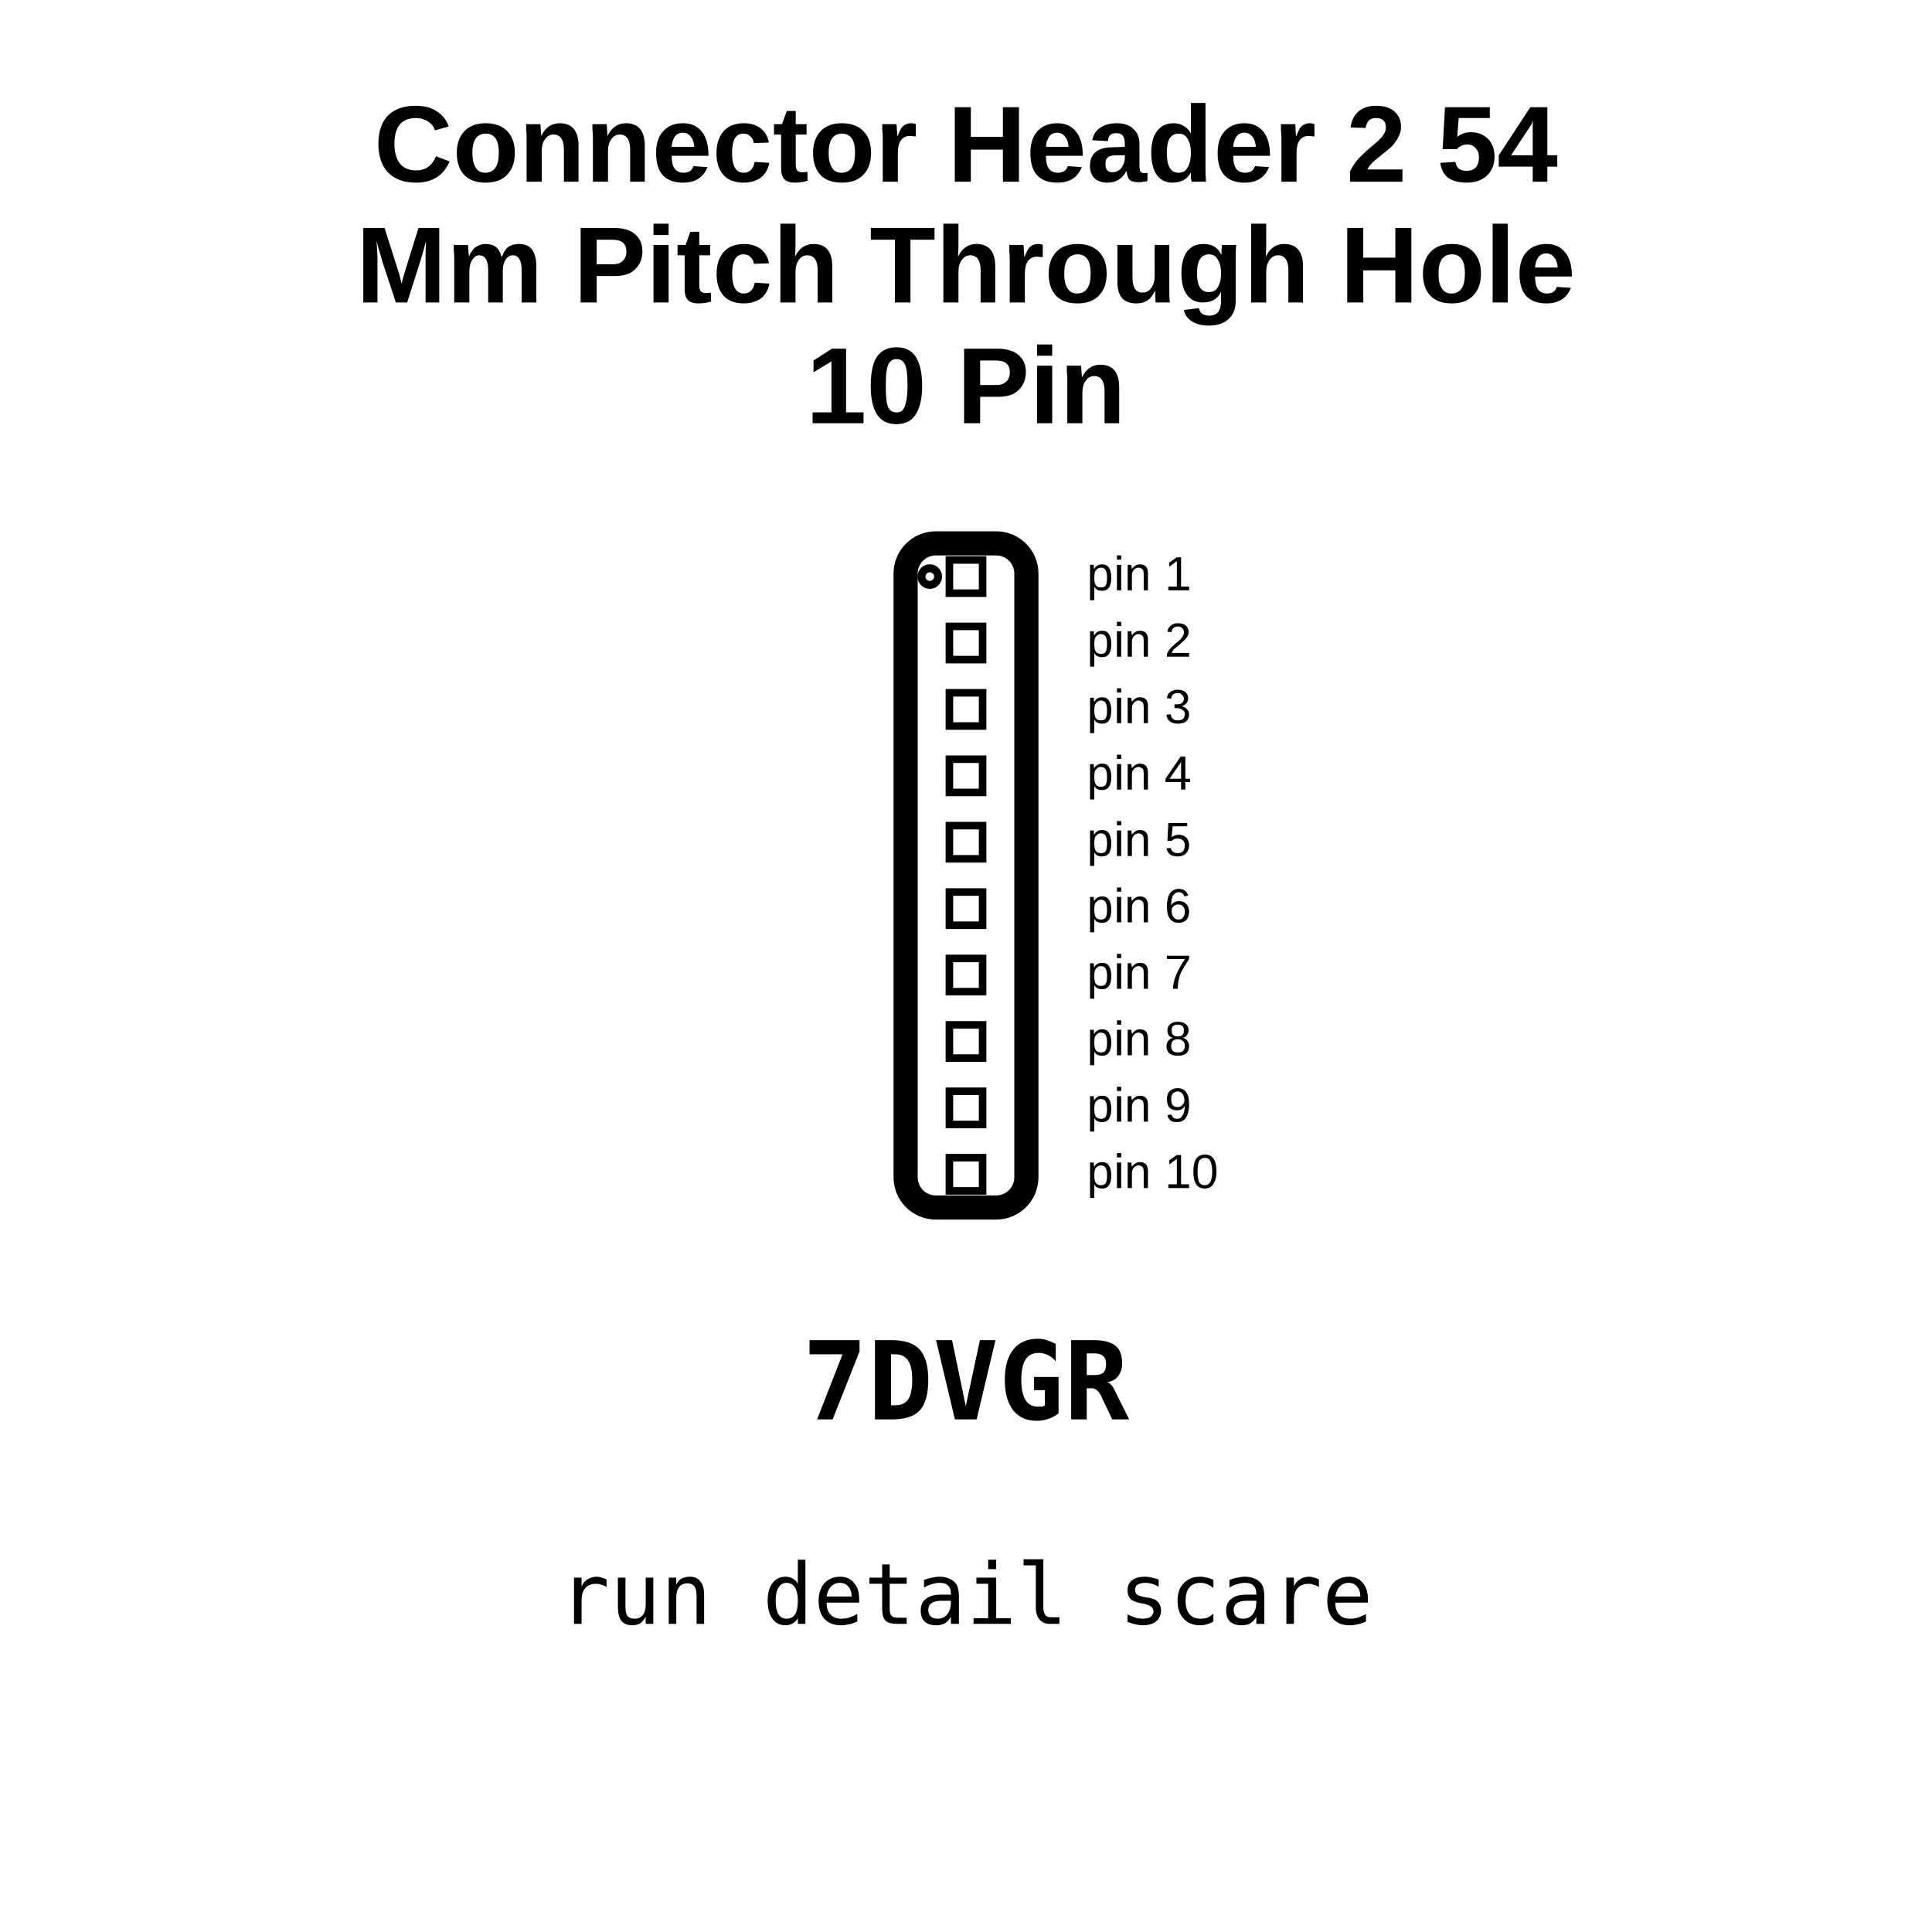
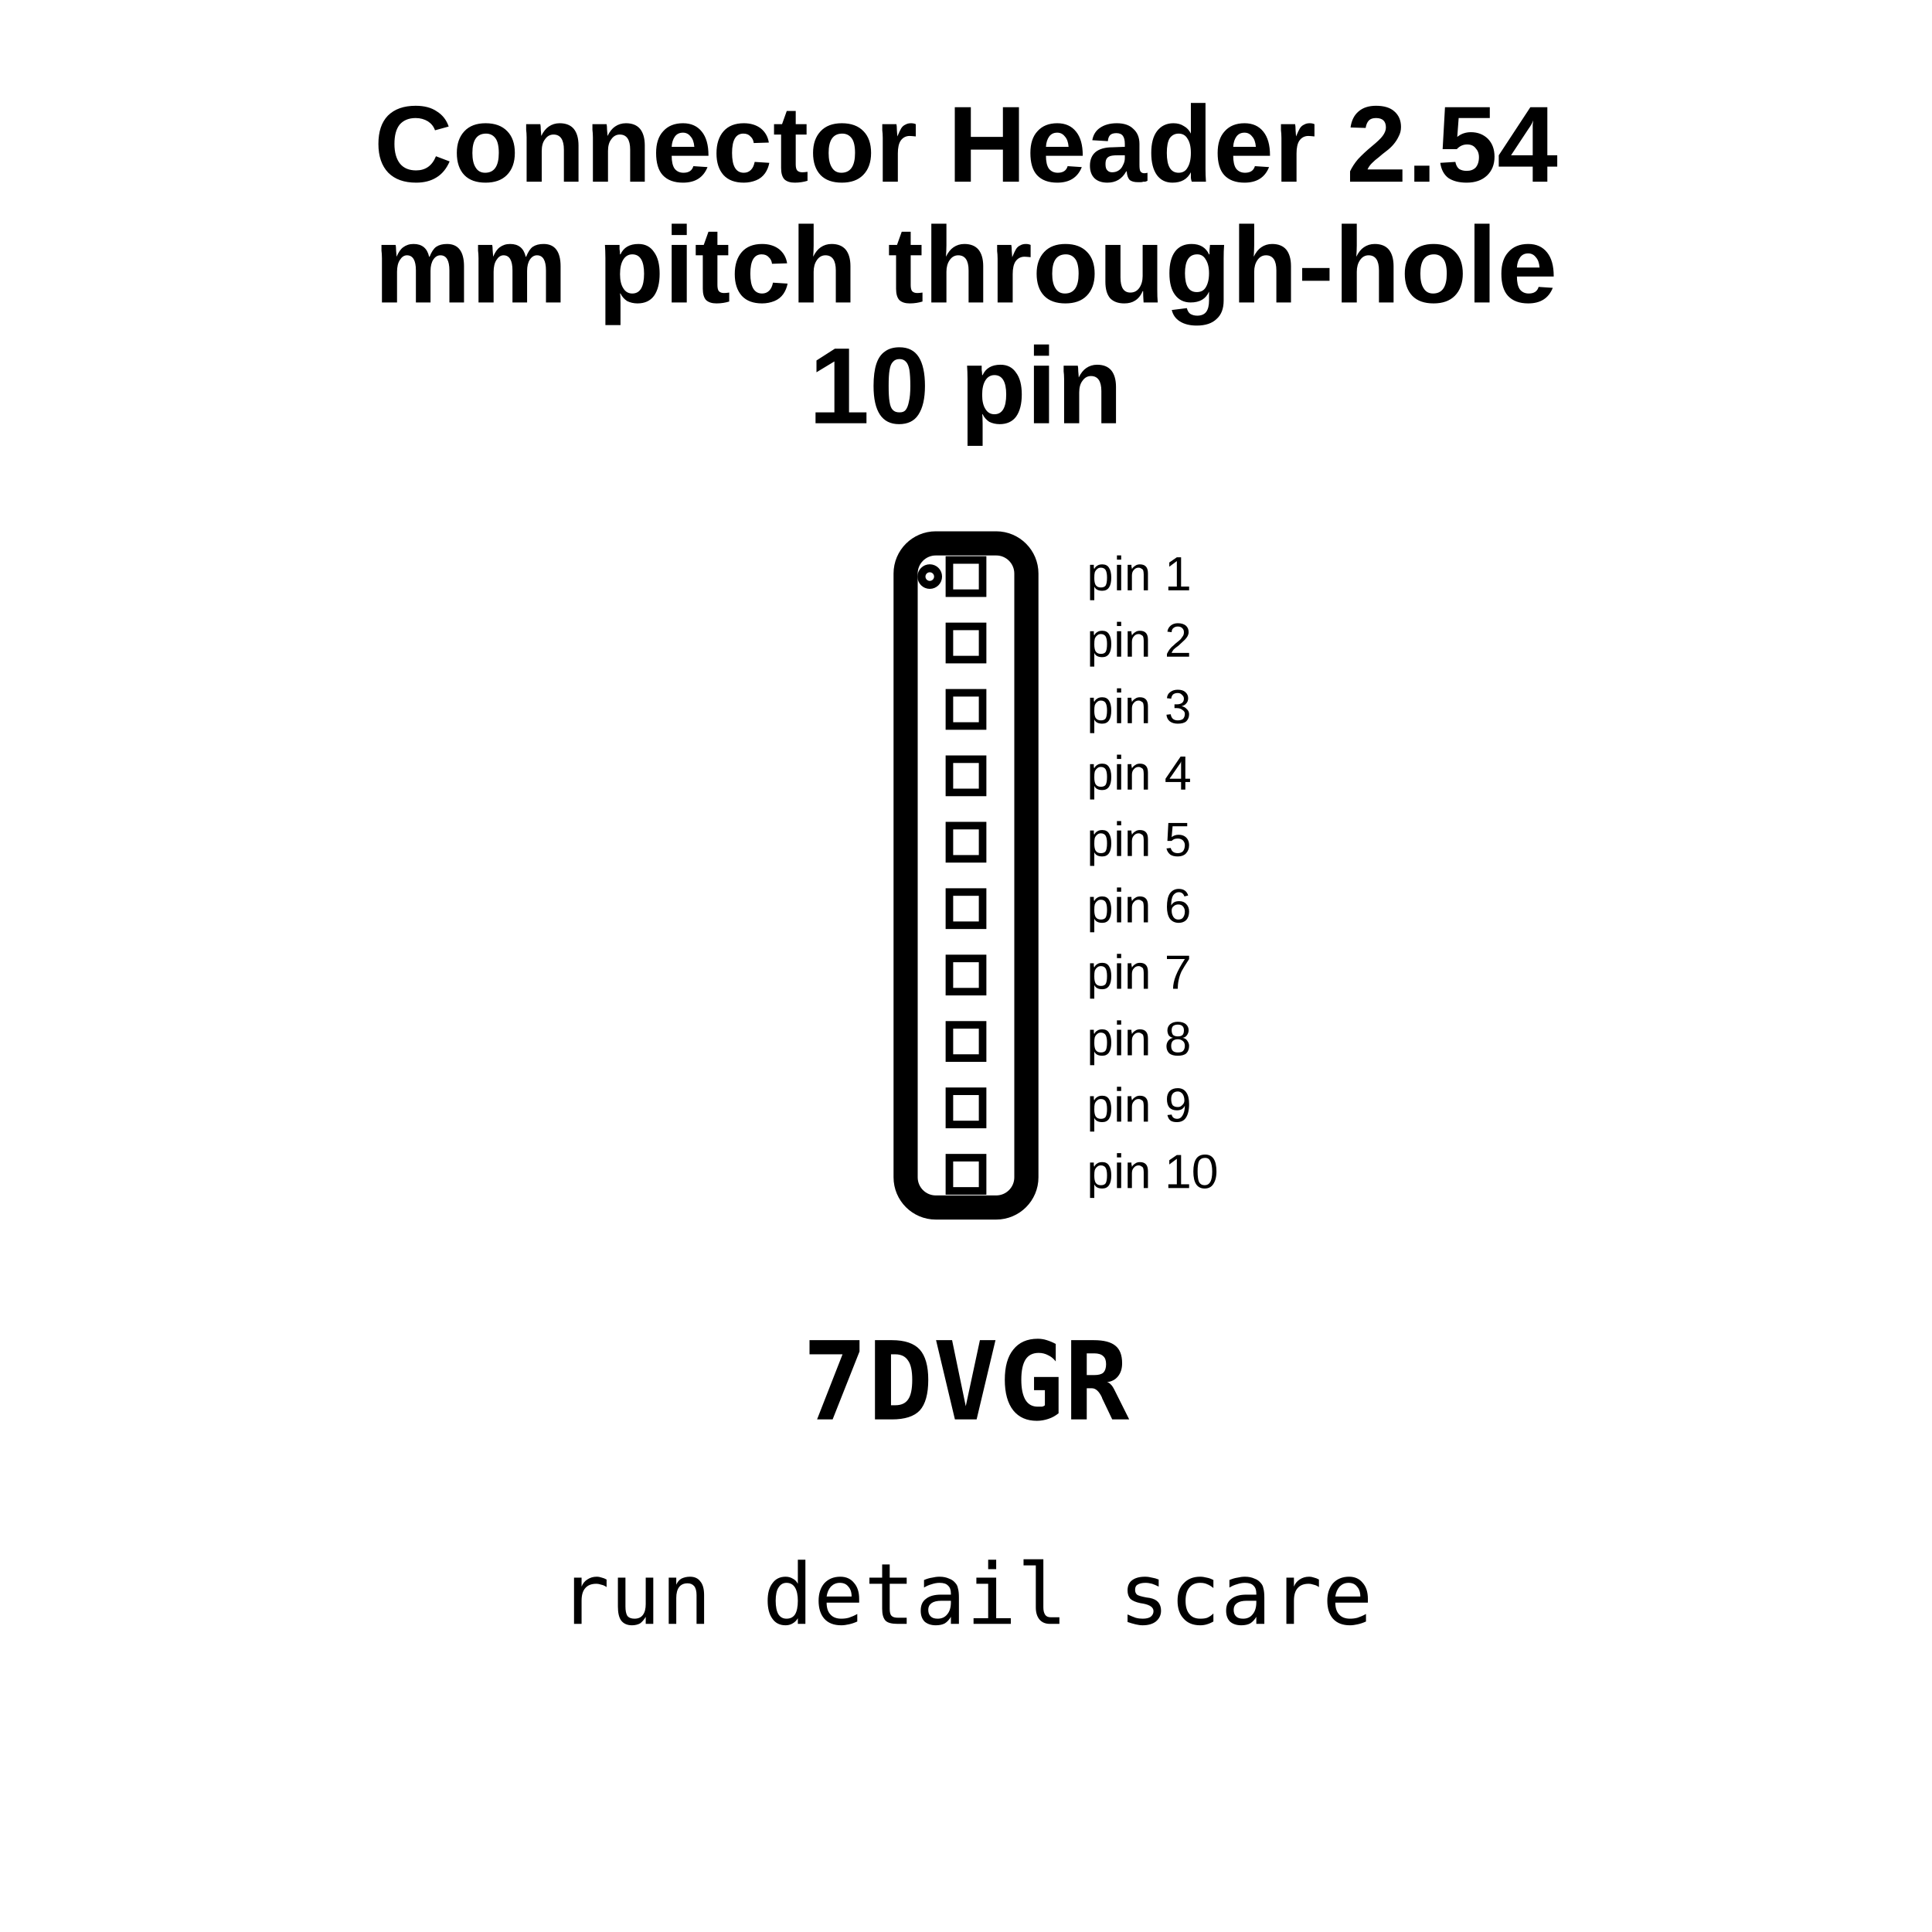
<svg xmlns="http://www.w3.org/2000/svg" width="64mm" height="64mm" viewBox="0 0 64 64">
  <rect x="0" y="0" width="64" height="64" fill="#FFFFFF" stroke="none" />
-   <text x="32" y="5" font-family="Arial, sans-serif" font-size="3.6" font-weight="bold" text-anchor="middle" dominant-baseline="middle" fill="#000000">Connector Header 2 54</text>
-   <text x="32" y="9" font-family="Arial, sans-serif" font-size="3.6" font-weight="bold" text-anchor="middle" dominant-baseline="middle" fill="#000000">Mm Pitch Through Hole</text>
-   <text x="32" y="13" font-family="Arial, sans-serif" font-size="3.6" font-weight="bold" text-anchor="middle" dominant-baseline="middle" fill="#000000">10 Pin</text>
+   <text x="32" y="5" font-family="Arial, sans-serif" font-size="3.6" font-weight="bold" text-anchor="middle" dominant-baseline="middle" fill="#000000">Connector Header 2.54</text>
+   <text x="32" y="9" font-family="Arial, sans-serif" font-size="3.6" font-weight="bold" text-anchor="middle" dominant-baseline="middle" fill="#000000">mm pitch through-hole</text>
+   <text x="32" y="13" font-family="Arial, sans-serif" font-size="3.6" font-weight="bold" text-anchor="middle" dominant-baseline="middle" fill="#000000">10 pin</text>
  <rect x="30" y="18" width="4" height="22" rx="1" ry="1" fill="#FFFFFF" stroke="#000000" stroke-width="0.8" />
  <rect x="31.45" y="18.55" width="1.1" height="1.1" fill="#FFFFFF" stroke="#000000" stroke-width="0.25" />
  <rect x="31.45" y="20.75" width="1.1" height="1.1" fill="#FFFFFF" stroke="#000000" stroke-width="0.25" />
  <rect x="31.45" y="22.95" width="1.1" height="1.1" fill="#FFFFFF" stroke="#000000" stroke-width="0.25" />
  <rect x="31.45" y="25.15" width="1.1" height="1.1" fill="#FFFFFF" stroke="#000000" stroke-width="0.25" />
  <rect x="31.45" y="27.35" width="1.1" height="1.1" fill="#FFFFFF" stroke="#000000" stroke-width="0.25" />
  <rect x="31.45" y="29.55" width="1.1" height="1.1" fill="#FFFFFF" stroke="#000000" stroke-width="0.25" />
  <rect x="31.45" y="31.75" width="1.1" height="1.1" fill="#FFFFFF" stroke="#000000" stroke-width="0.25" />
  <rect x="31.45" y="33.95" width="1.1" height="1.1" fill="#FFFFFF" stroke="#000000" stroke-width="0.25" />
  <rect x="31.45" y="36.15" width="1.1" height="1.1" fill="#FFFFFF" stroke="#000000" stroke-width="0.25" />
  <rect x="31.45" y="38.35" width="1.1" height="1.1" fill="#FFFFFF" stroke="#000000" stroke-width="0.25" />
  <circle cx="30.8" cy="19.1" r="0.132" fill="#FFFFFF" stroke="#000000" stroke-width="0.55" />
  <text x="36" y="19.1" font-family="Arial, sans-serif" font-size="1.6" text-anchor="start" dominant-baseline="middle" fill="#000000">pin 1</text>
  <text x="36" y="21.3" font-family="Arial, sans-serif" font-size="1.6" text-anchor="start" dominant-baseline="middle" fill="#000000">pin 2</text>
  <text x="36" y="23.5" font-family="Arial, sans-serif" font-size="1.6" text-anchor="start" dominant-baseline="middle" fill="#000000">pin 3</text>
  <text x="36" y="25.7" font-family="Arial, sans-serif" font-size="1.6" text-anchor="start" dominant-baseline="middle" fill="#000000">pin 4</text>
  <text x="36" y="27.9" font-family="Arial, sans-serif" font-size="1.6" text-anchor="start" dominant-baseline="middle" fill="#000000">pin 5</text>
  <text x="36" y="30.1" font-family="Arial, sans-serif" font-size="1.6" text-anchor="start" dominant-baseline="middle" fill="#000000">pin 6</text>
  <text x="36" y="32.3" font-family="Arial, sans-serif" font-size="1.6" text-anchor="start" dominant-baseline="middle" fill="#000000">pin 7</text>
  <text x="36" y="34.5" font-family="Arial, sans-serif" font-size="1.6" text-anchor="start" dominant-baseline="middle" fill="#000000">pin 8</text>
  <text x="36" y="36.7" font-family="Arial, sans-serif" font-size="1.6" text-anchor="start" dominant-baseline="middle" fill="#000000">pin 9</text>
  <text x="36" y="38.9" font-family="Arial, sans-serif" font-size="1.6" text-anchor="start" dominant-baseline="middle" fill="#000000">pin 10</text>
  <text x="32" y="46" font-family="Consolas, monospace" font-size="3.6" font-weight="bold" text-anchor="middle" dominant-baseline="middle" fill="#000000">7DVGR</text>
  <text x="32" y="53" font-family="Consolas, monospace" font-size="2.8" text-anchor="middle" dominant-baseline="middle" fill="#000000">run detail scare</text>
</svg>
